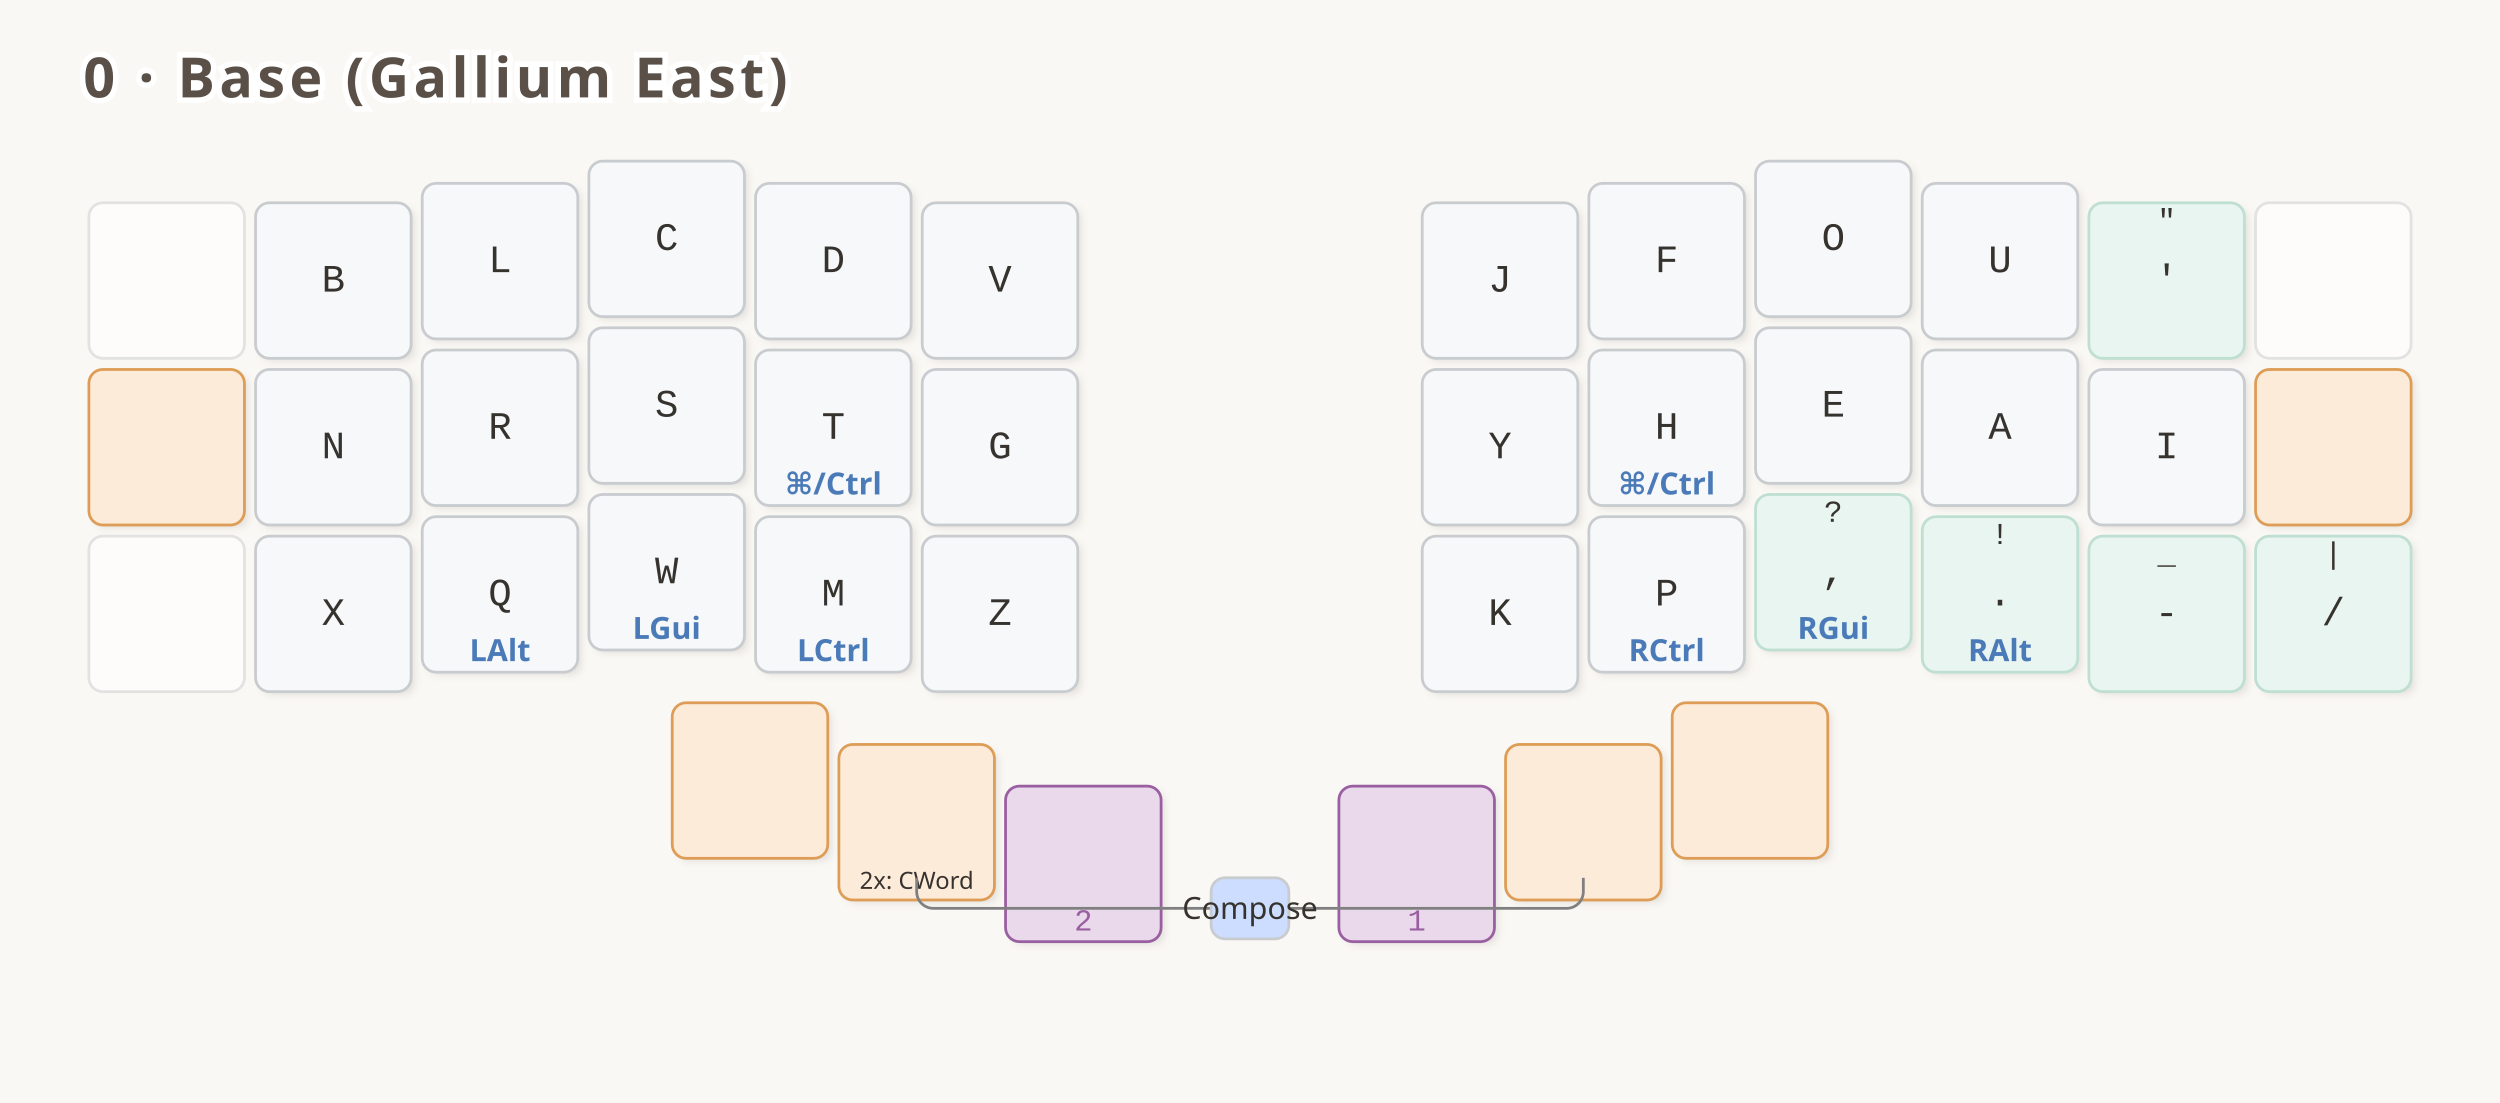
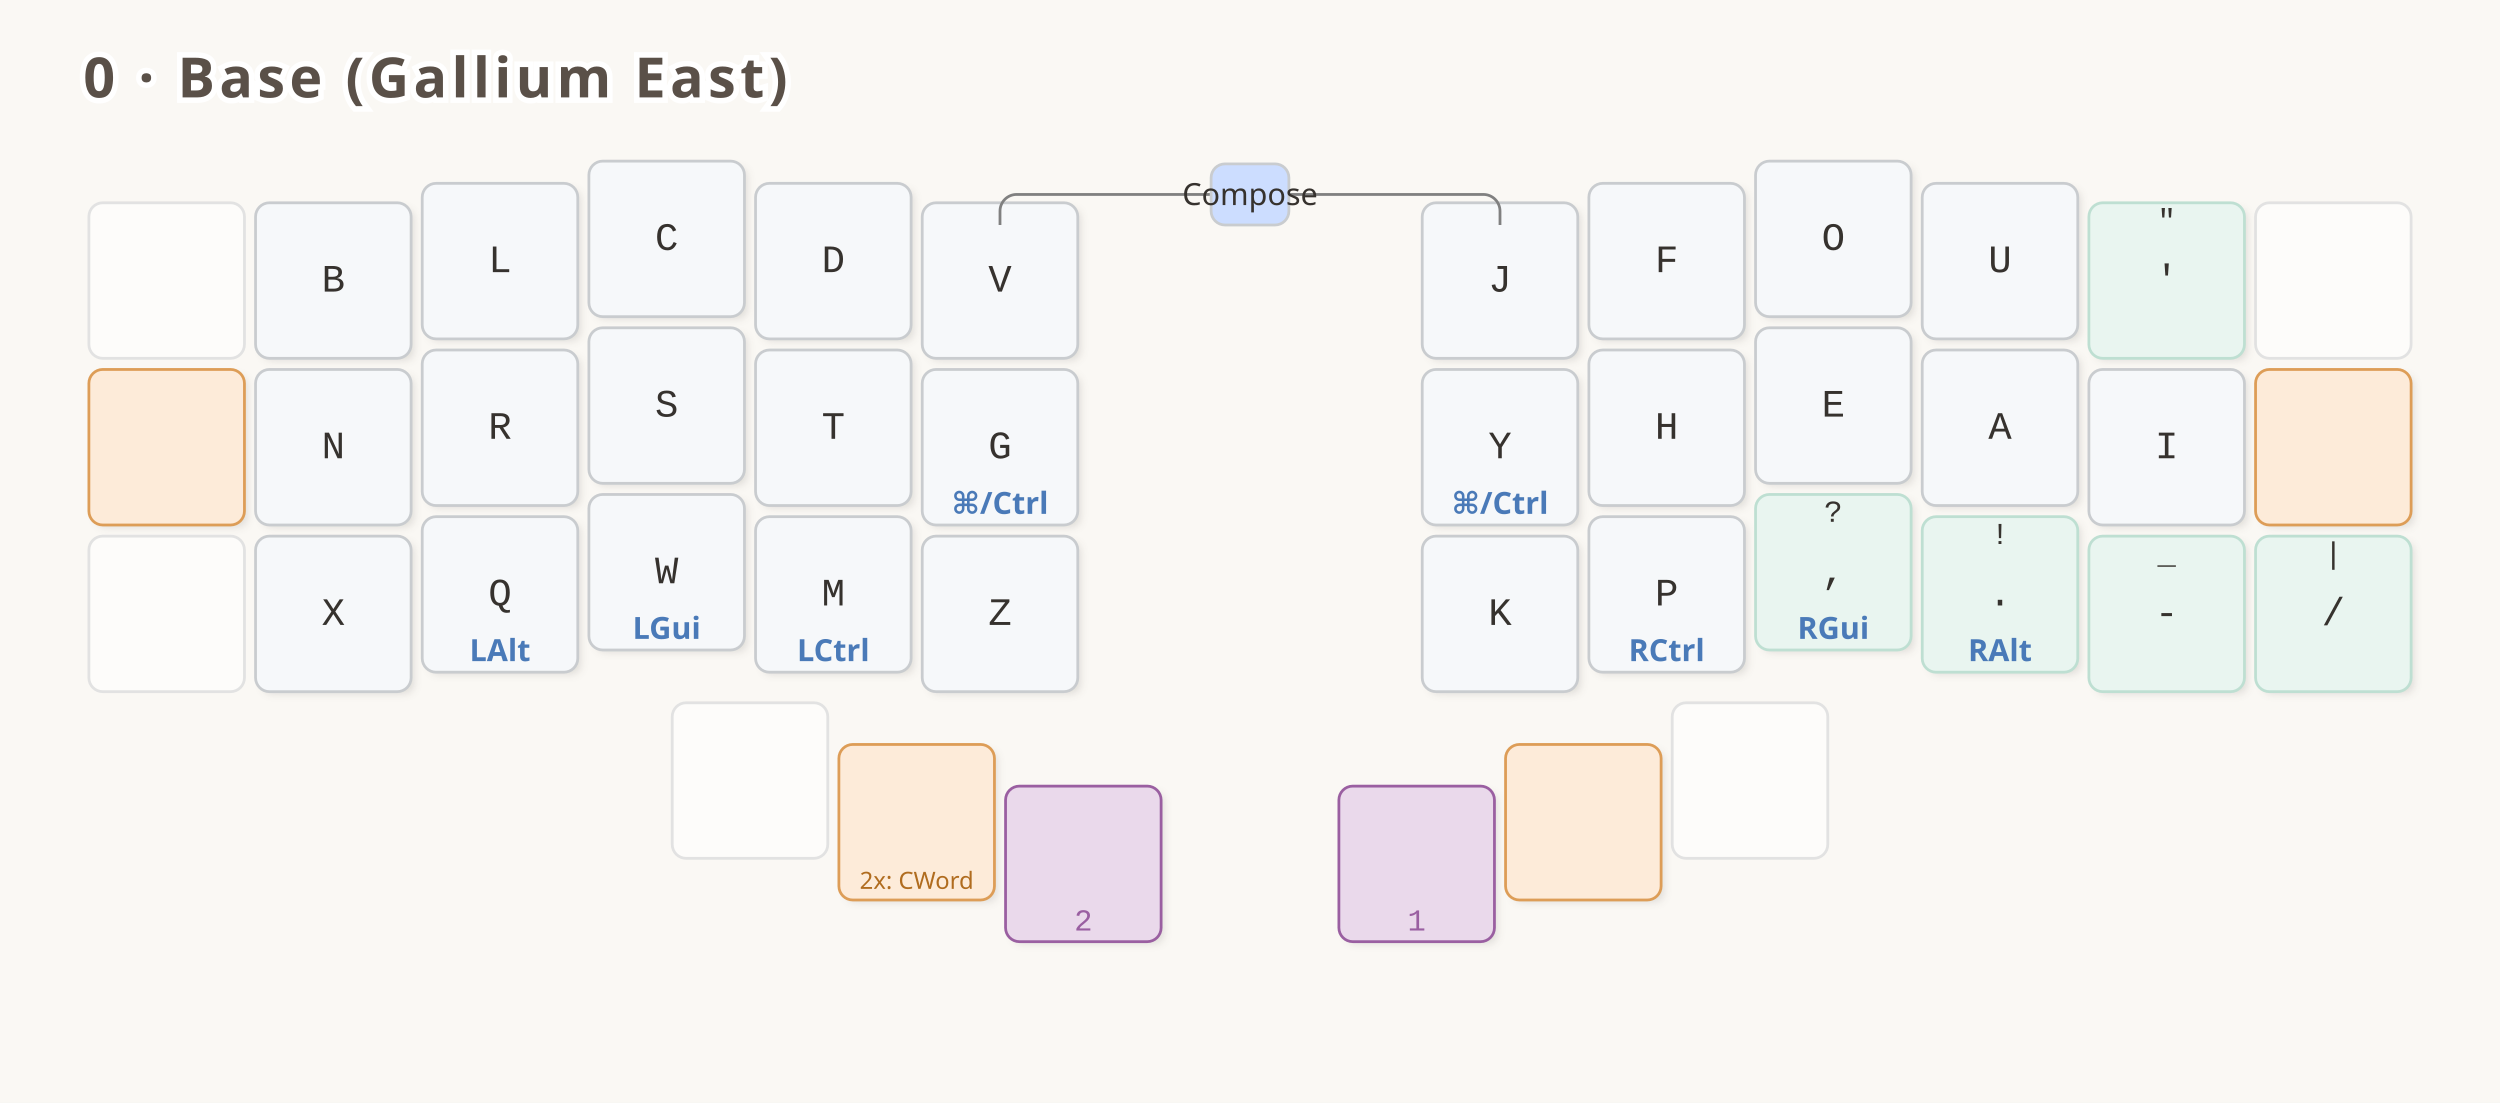
<svg xmlns="http://www.w3.org/2000/svg" xmlns:xlink="http://www.w3.org/1999/xlink" width="900" height="397" viewBox="0 0 900 397" class="keymap">
  <defs>
    <filter id="sh" x="-50%" y="-50%" width="200%" height="200%" color-interpolation-filters="sRGB">
      <feGaussianBlur stdDeviation="1.6" />
    </filter>
  </defs>
  <rect x="0" y="0" width="100%" height="100%" fill="#faf8f4" />
  <defs>/* start glyphs */
<svg id="mdi:apple-keyboard-shift">
      <svg id="mdi-apple-keyboard-shift" viewBox="0 0 24 24">
        <path d="M15,18V12H17.17L12,6.83L6.83,12H9V18H15M12,4L22,14H17V20H7V14H2L12,4Z" />
        <defs>
          <pattern id="stripes" patternUnits="userSpaceOnUse" width="8" height="8" patternTransform="rotate(45)">
            <rect width="8" height="8" fill="#efefef" />
            <rect width="4" height="8" fill="#c8c8c8" />
          </pattern>
        </defs>
      </svg>
      <defs>
        <pattern id="stripes" patternUnits="userSpaceOnUse" width="8" height="8" patternTransform="rotate(45)">
          <rect width="8" height="8" fill="#efefef" />
          <rect width="4" height="8" fill="#c8c8c8" />
        </pattern>
      </defs>
    </svg>
    <svg id="mdi:backspace-outline">
      <svg id="mdi-backspace-outline" viewBox="0 0 24 24">
        <path d="M19,15.59L17.59,17L14,13.41L10.41,17L9,15.59L12.59,12L9,8.41L10.41,7L14,10.59L17.59,7L19,8.41L15.41,12L19,15.59M22,3A2,2 0 0,1 24,5V19A2,2 0 0,1 22,21H7C6.31,21 5.77,20.64 5.41,20.11L0,12L5.41,3.88C5.77,3.35 6.31,3 7,3H22M22,5H7L2.28,12L7,19H22V5Z" />
-         <defs>
-           <pattern id="stripes" patternUnits="userSpaceOnUse" width="8" height="8" patternTransform="rotate(45)">
-             <rect width="8" height="8" fill="#efefef" />
-             <rect width="4" height="8" fill="#c8c8c8" />
-           </pattern>
-         </defs>
-       </svg>
-       <defs>
-         <pattern id="stripes" patternUnits="userSpaceOnUse" width="8" height="8" patternTransform="rotate(45)">
-           <rect width="8" height="8" fill="#efefef" />
-           <rect width="4" height="8" fill="#c8c8c8" />
-         </pattern>
-       </defs>
-     </svg>
-     <svg id="mdi:keyboard-esc">
-       <svg id="mdi-keyboard-esc" viewBox="0 0 24 24">
-         <path d="M1 7H7V9H3V11H7V13H3V15H7V17H1V7M11 7H15V9H11V11H13C14.11 11 15 11.9 15 13V15C15 16.11 14.11 17 13 17H9V15H13V13H11C9.9 13 9 12.11 9 11V9C9 7.9 9.9 7 11 7M19 7H21C22.11 7 23 7.9 23 9V10H21V9H19V15H21V14H23V15C23 16.11 22.11 17 21 17H19C17.9 17 17 16.11 17 15V9C17 7.9 17.9 7 19 7Z" />
        <defs>
          <pattern id="stripes" patternUnits="userSpaceOnUse" width="8" height="8" patternTransform="rotate(45)">
            <rect width="8" height="8" fill="#efefef" />
            <rect width="4" height="8" fill="#c8c8c8" />
          </pattern>
        </defs>
      </svg>
      <defs>
        <pattern id="stripes" patternUnits="userSpaceOnUse" width="8" height="8" patternTransform="rotate(45)">
          <rect width="8" height="8" fill="#efefef" />
          <rect width="4" height="8" fill="#c8c8c8" />
        </pattern>
      </defs>
    </svg>
    <svg id="mdi:keyboard-return">
      <svg id="mdi-keyboard-return" viewBox="0 0 24 24">
        <path d="M19,7V11H5.83L9.41,7.41L8,6L2,12L8,18L9.41,16.58L5.83,13H21V7H19Z" />
        <defs>
          <pattern id="stripes" patternUnits="userSpaceOnUse" width="8" height="8" patternTransform="rotate(45)">
            <rect width="8" height="8" fill="#efefef" />
            <rect width="4" height="8" fill="#c8c8c8" />
          </pattern>
        </defs>
      </svg>
      <defs>
        <pattern id="stripes" patternUnits="userSpaceOnUse" width="8" height="8" patternTransform="rotate(45)">
          <rect width="8" height="8" fill="#efefef" />
          <rect width="4" height="8" fill="#c8c8c8" />
        </pattern>
      </defs>
    </svg>
    <svg id="mdi:keyboard-space">
      <svg id="mdi-keyboard-space" viewBox="0 0 24 24">
        <path d="M3 15H5V19H19V15H21V19C21 20.1 20.1 21 19 21H5C3.9 21 3 20.1 3 19V15Z" />
        <defs>
          <pattern id="stripes" patternUnits="userSpaceOnUse" width="8" height="8" patternTransform="rotate(45)">
            <rect width="8" height="8" fill="#efefef" />
            <rect width="4" height="8" fill="#c8c8c8" />
          </pattern>
        </defs>
      </svg>
      <defs>
        <pattern id="stripes" patternUnits="userSpaceOnUse" width="8" height="8" patternTransform="rotate(45)">
          <rect width="8" height="8" fill="#efefef" />
          <rect width="4" height="8" fill="#c8c8c8" />
        </pattern>
      </defs>
    </svg>
    <svg id="mdi:keyboard-tab">
      <svg id="mdi-keyboard-tab" viewBox="0 0 24 24">
        <path d="M20,18H22V6H20M11.59,7.41L15.17,11H1V13H15.17L11.59,16.58L13,18L19,12L13,6L11.59,7.41Z" />
        <defs>
          <pattern id="stripes" patternUnits="userSpaceOnUse" width="8" height="8" patternTransform="rotate(45)">
            <rect width="8" height="8" fill="#efefef" />
            <rect width="4" height="8" fill="#c8c8c8" />
          </pattern>
        </defs>
      </svg>
      <defs>
        <pattern id="stripes" patternUnits="userSpaceOnUse" width="8" height="8" patternTransform="rotate(45)">
          <rect width="8" height="8" fill="#efefef" />
          <rect width="4" height="8" fill="#c8c8c8" />
        </pattern>
      </defs>
    </svg>
    <svg id="mdi:layers-outline">
      <svg id="mdi-layers-outline" viewBox="0 0 24 24">
        <path d="M12,18.54L19.37,12.8L21,14.07L12,21.07L3,14.07L4.62,12.81L12,18.54M12,16L3,9L12,2L21,9L12,16M12,4.53L6.26,9L12,13.47L17.74,9L12,4.53Z" />
        <defs>
          <pattern id="stripes" patternUnits="userSpaceOnUse" width="8" height="8" patternTransform="rotate(45)">
            <rect width="8" height="8" fill="#efefef" />
            <rect width="4" height="8" fill="#c8c8c8" />
          </pattern>
        </defs>
      </svg>
      <defs>
        <pattern id="stripes" patternUnits="userSpaceOnUse" width="8" height="8" patternTransform="rotate(45)">
          <rect width="8" height="8" fill="#efefef" />
          <rect width="4" height="8" fill="#c8c8c8" />
        </pattern>
      </defs>
    </svg>
  </defs>/* end glyphs */
<style>/* inherit to force styles through use tags */
svg path {
    fill: inherit;
}

/* font and background color specifications */
svg.keymap {
    font-family: 'Source Sans 3','Source Sans Pro',sans-serif;
    font-size: 14px;
    font-kerning: normal;
    text-rendering: optimizeLegibility;
    fill: #24292e;
}

/* default key styling */
rect.key {
    fill: #f6f8fa;
}

rect.key, rect.combo {
    stroke: #c9cccf;
    stroke-width: 1;
}

/* default key side styling, only used is draw_key_sides is set */
rect.side {
    filter: brightness(90%);
}

/* color accent for combo boxes */
rect.combo, rect.combo-separate {
    fill: #cdf;
}

/* color accent for held keys */
rect.held, rect.combo.held {
    fill: #fdd;
}

/* color accent for ghost (optional) keys */
rect.ghost, rect.combo.ghost {
    stroke-dasharray: 4, 4;
    stroke-width: 2;
}

text {
    text-anchor: middle;
    dominant-baseline: middle;
}

/* styling for layer labels */
text.label {
    font-weight: 600;
    font-size: 20px;
    letter-spacing: 0.08em;
    fill: #5a5048;
    text-anchor: start;
    stroke: white;
    stroke-width: 4;
    paint-order: stroke;
}

/* styling for optional footer */
text.footer {
    text-anchor: end;
    dominant-baseline: auto;
    stroke: white;
    stroke-width: 4;
    paint-order: stroke;
}

/* styling for combo tap, and key non-tap label text */
text.combo, text.hold, text.shifted, text.left, text.right, text.tl, text.tr, text.bl, text.br {
    font-size: 11px;
}

text.hold, text.bl, text.br {
    text-anchor: middle;
    dominant-baseline: auto;
}

text.shifted, text.tl, text.tr {
    text-anchor: middle;
    dominant-baseline: hanging;
}

text.left, text.tl, text.bl {
    text-anchor: start;
}

text.right, text.tr, text.br {
    text-anchor: end;
}

text.layer-activator {
    text-decoration: underline;
}

/* styling for hold/shifted label text in combo box */
text.combo.hold, text.combo.shifted, text.combo.left, text.combo.right {
    font-size: 8px;
}

/* lighter symbol for transparent keys */
text.trans {
    fill: #7b7e81;
}

/* styling for combo dendrons */
path.combo {
    stroke-width: 1;
    stroke: gray;
    fill: none;
}

/* Start Tabler Icons Cleanup */
/* cannot use height/width with glyphs */
.icon-tabler &gt; path {
    fill: inherit;
    stroke: inherit;
    stroke-width: 2;
}
/* hide tabler's default box */
.icon-tabler &gt; path[stroke="none"][fill="none"] {
    visibility: hidden;
}
/* End Tabler Icons Cleanup */

/* Two-tier palette: pale fills = content regions (ambient), vivid = behavior */
/* Tier 1 - ambient content categories (default dark text) */
/* Palette: grey = alphas/trans (default), white = unused, green = symbols,
   purple = layers, blue = navigation (incl. latches), orange = everything else */
svg.keymap { fill: #36322e; }
.key.none rect.key { fill: white; opacity: 50%; }
.key.symbol rect.key { fill: #e9f5f0; stroke: #bedfd2; }
.key.layer rect.key { fill: #ead9eb; stroke: #9a5fa1; }
.key.layer.tap, .key.layer.hold, .key.layer.shifted { fill: #9a5fa1; }
.key.nav rect.key { fill: #dbe9f8; stroke: #6b97c9; }
.key.delhold.tap, .key.delhold.hold, .key.delhold.shifted { fill: #c25f54; }
.key.editing rect.key, .key.state rect.key, .key.danger rect.key, .key.modifier rect.key { fill: #fdebd9; stroke: #dd9d57; }
.key.system rect.key { fill: #f9f0c9; stroke: #cdb94e; }
.key.modifier.tap, .key.modifier.hold, .key.modifier.shifted { fill: #b06c1f; }
.key.modtap.hold { fill: #4a7ab8; font-weight: bold; }
.key.held rect.key { fill: url(#stripes); stroke: #999999; }
.combo.state rect.key { fill: #fdebd9; stroke: #dd9d57; }
.combo.symbol rect.key { fill: #e9f5f0; stroke: #bedfd2; }
.key.shifted { transform: translateY(2px); }
.key.hold {transform: translateY(-2px); }
</style>
  <g transform="translate(30, 0)" class="layer-0 · Base (Gallium East)">
    <text x="0" y="28" class="label" id="Base-Gallium-East">0 · Base (Gallium East)</text>
    <g transform="translate(0, 56)">
      <g transform="translate(30, 45)" class="key none keypos-0">
        <rect rx="5" ry="5" x="-28" y="-28" width="56" height="56" class="key none" />
      </g>
      <g transform="translate(90, 45)" class="key keypos-1">
        <rect x="-25.2" y="-25.5" width="54" height="54" rx="3" ry="3" fill="#3a2f25" opacity="0.16" filter="url(#sh)" />
        <rect rx="5" ry="5" x="-28" y="-28" width="56" height="56" class="key" />
        <text style="font-family:SFMono-Regular,Consolas,Liberation Mono,Menlo,monospace" x="0" y="0" class="key tap">B</text>
      </g>
      <g transform="translate(150, 38)" class="key keypos-2">
        <rect x="-25.2" y="-25.5" width="54" height="54" rx="3" ry="3" fill="#3a2f25" opacity="0.16" filter="url(#sh)" />
        <rect rx="5" ry="5" x="-28" y="-28" width="56" height="56" class="key" />
        <text style="font-family:SFMono-Regular,Consolas,Liberation Mono,Menlo,monospace" x="0" y="0" class="key tap">L</text>
      </g>
      <g transform="translate(210, 30)" class="key keypos-3">
        <rect x="-25.2" y="-25.5" width="54" height="54" rx="3" ry="3" fill="#3a2f25" opacity="0.16" filter="url(#sh)" />
        <rect rx="5" ry="5" x="-28" y="-28" width="56" height="56" class="key" />
        <text style="font-family:SFMono-Regular,Consolas,Liberation Mono,Menlo,monospace" x="0" y="0" class="key tap">C</text>
      </g>
      <g transform="translate(270, 38)" class="key keypos-4">
        <rect x="-25.2" y="-25.5" width="54" height="54" rx="3" ry="3" fill="#3a2f25" opacity="0.16" filter="url(#sh)" />
        <rect rx="5" ry="5" x="-28" y="-28" width="56" height="56" class="key" />
        <text style="font-family:SFMono-Regular,Consolas,Liberation Mono,Menlo,monospace" x="0" y="0" class="key tap">D</text>
      </g>
      <g transform="translate(330, 45)" class="key keypos-5">
        <rect x="-25.2" y="-25.5" width="54" height="54" rx="3" ry="3" fill="#3a2f25" opacity="0.16" filter="url(#sh)" />
        <rect rx="5" ry="5" x="-28" y="-28" width="56" height="56" class="key" />
        <text style="font-family:SFMono-Regular,Consolas,Liberation Mono,Menlo,monospace" x="0" y="0" class="key tap">V</text>
      </g>
      <g transform="translate(510, 45)" class="key keypos-6">
        <rect x="-25.2" y="-25.5" width="54" height="54" rx="3" ry="3" fill="#3a2f25" opacity="0.16" filter="url(#sh)" />
        <rect rx="5" ry="5" x="-28" y="-28" width="56" height="56" class="key" />
        <text style="font-family:SFMono-Regular,Consolas,Liberation Mono,Menlo,monospace" x="0" y="0" class="key tap">J</text>
      </g>
      <g transform="translate(570, 38)" class="key keypos-7">
        <rect x="-25.2" y="-25.5" width="54" height="54" rx="3" ry="3" fill="#3a2f25" opacity="0.16" filter="url(#sh)" />
        <rect rx="5" ry="5" x="-28" y="-28" width="56" height="56" class="key" />
        <text style="font-family:SFMono-Regular,Consolas,Liberation Mono,Menlo,monospace" x="0" y="0" class="key tap">F</text>
      </g>
      <g transform="translate(630, 30)" class="key keypos-8">
        <rect x="-25.2" y="-25.5" width="54" height="54" rx="3" ry="3" fill="#3a2f25" opacity="0.16" filter="url(#sh)" />
        <rect rx="5" ry="5" x="-28" y="-28" width="56" height="56" class="key" />
        <text style="font-family:SFMono-Regular,Consolas,Liberation Mono,Menlo,monospace" x="0" y="0" class="key tap">O</text>
      </g>
      <g transform="translate(690, 38)" class="key keypos-9">
        <rect x="-25.2" y="-25.5" width="54" height="54" rx="3" ry="3" fill="#3a2f25" opacity="0.16" filter="url(#sh)" />
        <rect rx="5" ry="5" x="-28" y="-28" width="56" height="56" class="key" />
        <text style="font-family:SFMono-Regular,Consolas,Liberation Mono,Menlo,monospace" x="0" y="0" class="key tap">U</text>
      </g>
      <g transform="translate(750, 45)" class="key symbol keypos-10">
        <rect x="-25.2" y="-25.5" width="54" height="54" rx="3" ry="3" fill="#3a2f25" opacity="0.16" filter="url(#sh)" />
        <rect rx="5" ry="5" x="-28" y="-28" width="56" height="56" class="key symbol" />
        <text style="font-family:SFMono-Regular,Consolas,Liberation Mono,Menlo,monospace" x="0" y="0" class="key symbol tap">'</text>
        <text style="font-family:SFMono-Regular,Consolas,Liberation Mono,Menlo,monospace" x="0" y="-26" class="key symbol shifted">"</text>
      </g>
      <g transform="translate(810, 45)" class="key none keypos-11">
        <rect rx="5" ry="5" x="-28" y="-28" width="56" height="56" class="key none" />
      </g>
      <g transform="translate(30, 105)" class="key editing keypos-12">
        <rect x="-25.2" y="-25.5" width="54" height="54" rx="3" ry="3" fill="#3a2f25" opacity="0.16" filter="url(#sh)" />
        <rect rx="5" ry="5" x="-28" y="-28" width="56" height="56" class="key editing" />
        <use href="#mdi:keyboard-tab" xlink:href="#mdi:keyboard-tab" x="-7" y="-7" height="14" width="14.0" class="key editing tap glyph mdi:keyboard-tab" />
      </g>
      <g transform="translate(90, 105)" class="key keypos-13">
        <rect x="-25.2" y="-25.5" width="54" height="54" rx="3" ry="3" fill="#3a2f25" opacity="0.16" filter="url(#sh)" />
        <rect rx="5" ry="5" x="-28" y="-28" width="56" height="56" class="key" />
        <text style="font-family:SFMono-Regular,Consolas,Liberation Mono,Menlo,monospace" x="0" y="0" class="key tap">N</text>
      </g>
      <g transform="translate(150, 98)" class="key keypos-14">
        <rect x="-25.2" y="-25.5" width="54" height="54" rx="3" ry="3" fill="#3a2f25" opacity="0.16" filter="url(#sh)" />
        <rect rx="5" ry="5" x="-28" y="-28" width="56" height="56" class="key" />
        <text style="font-family:SFMono-Regular,Consolas,Liberation Mono,Menlo,monospace" x="0" y="0" class="key tap">R</text>
      </g>
      <g transform="translate(210, 90)" class="key keypos-15">
        <rect x="-25.2" y="-25.5" width="54" height="54" rx="3" ry="3" fill="#3a2f25" opacity="0.16" filter="url(#sh)" />
        <rect rx="5" ry="5" x="-28" y="-28" width="56" height="56" class="key" />
        <text style="font-family:SFMono-Regular,Consolas,Liberation Mono,Menlo,monospace" x="0" y="0" class="key tap">S</text>
      </g>
-       <g transform="translate(270, 98)" class="key modtap keypos-16">
-         <rect x="-25.2" y="-25.5" width="54" height="54" rx="3" ry="3" fill="#3a2f25" opacity="0.16" filter="url(#sh)" />
-         <rect rx="5" ry="5" x="-28" y="-28" width="56" height="56" class="key modtap" />
-         <text style="font-family:SFMono-Regular,Consolas,Liberation Mono,Menlo,monospace" x="0" y="0" class="key modtap tap">T</text>
+       <g transform="translate(270, 98)" class="key keypos-16">
+         <rect x="-25.2" y="-25.5" width="54" height="54" rx="3" ry="3" fill="#3a2f25" opacity="0.16" filter="url(#sh)" />
+         <rect rx="5" ry="5" x="-28" y="-28" width="56" height="56" class="key" />
+         <text style="font-family:SFMono-Regular,Consolas,Liberation Mono,Menlo,monospace" x="0" y="0" class="key tap">T</text>
+       </g>
+       <g transform="translate(330, 105)" class="key modtap keypos-17">
+         <rect x="-25.2" y="-25.5" width="54" height="54" rx="3" ry="3" fill="#3a2f25" opacity="0.16" filter="url(#sh)" />
+         <rect rx="5" ry="5" x="-28" y="-28" width="56" height="56" class="key modtap" />
+         <text style="font-family:SFMono-Regular,Consolas,Liberation Mono,Menlo,monospace" x="0" y="0" class="key modtap tap">G</text>
        <text x="0" y="26" class="key modtap hold">⌘/Ctrl</text>
      </g>
-       <g transform="translate(330, 105)" class="key keypos-17">
-         <rect x="-25.2" y="-25.5" width="54" height="54" rx="3" ry="3" fill="#3a2f25" opacity="0.16" filter="url(#sh)" />
-         <rect rx="5" ry="5" x="-28" y="-28" width="56" height="56" class="key" />
-         <text style="font-family:SFMono-Regular,Consolas,Liberation Mono,Menlo,monospace" x="0" y="0" class="key tap">G</text>
-       </g>
-       <g transform="translate(510, 105)" class="key keypos-18">
-         <rect x="-25.2" y="-25.5" width="54" height="54" rx="3" ry="3" fill="#3a2f25" opacity="0.16" filter="url(#sh)" />
-         <rect rx="5" ry="5" x="-28" y="-28" width="56" height="56" class="key" />
-         <text style="font-family:SFMono-Regular,Consolas,Liberation Mono,Menlo,monospace" x="0" y="0" class="key tap">Y</text>
-       </g>
-       <g transform="translate(570, 98)" class="key modtap keypos-19">
-         <rect x="-25.2" y="-25.5" width="54" height="54" rx="3" ry="3" fill="#3a2f25" opacity="0.16" filter="url(#sh)" />
-         <rect rx="5" ry="5" x="-28" y="-28" width="56" height="56" class="key modtap" />
-         <text style="font-family:SFMono-Regular,Consolas,Liberation Mono,Menlo,monospace" x="0" y="0" class="key modtap tap">H</text>
+       <g transform="translate(510, 105)" class="key modtap keypos-18">
+         <rect x="-25.2" y="-25.5" width="54" height="54" rx="3" ry="3" fill="#3a2f25" opacity="0.16" filter="url(#sh)" />
+         <rect rx="5" ry="5" x="-28" y="-28" width="56" height="56" class="key modtap" />
+         <text style="font-family:SFMono-Regular,Consolas,Liberation Mono,Menlo,monospace" x="0" y="0" class="key modtap tap">Y</text>
        <text x="0" y="26" class="key modtap hold">⌘/Ctrl</text>
+       </g>
+       <g transform="translate(570, 98)" class="key keypos-19">
+         <rect x="-25.2" y="-25.5" width="54" height="54" rx="3" ry="3" fill="#3a2f25" opacity="0.16" filter="url(#sh)" />
+         <rect rx="5" ry="5" x="-28" y="-28" width="56" height="56" class="key" />
+         <text style="font-family:SFMono-Regular,Consolas,Liberation Mono,Menlo,monospace" x="0" y="0" class="key tap">H</text>
      </g>
      <g transform="translate(630, 90)" class="key keypos-20">
        <rect x="-25.2" y="-25.5" width="54" height="54" rx="3" ry="3" fill="#3a2f25" opacity="0.16" filter="url(#sh)" />
        <rect rx="5" ry="5" x="-28" y="-28" width="56" height="56" class="key" />
        <text style="font-family:SFMono-Regular,Consolas,Liberation Mono,Menlo,monospace" x="0" y="0" class="key tap">E</text>
      </g>
      <g transform="translate(690, 98)" class="key keypos-21">
        <rect x="-25.2" y="-25.5" width="54" height="54" rx="3" ry="3" fill="#3a2f25" opacity="0.16" filter="url(#sh)" />
        <rect rx="5" ry="5" x="-28" y="-28" width="56" height="56" class="key" />
        <text style="font-family:SFMono-Regular,Consolas,Liberation Mono,Menlo,monospace" x="0" y="0" class="key tap">A</text>
      </g>
      <g transform="translate(750, 105)" class="key keypos-22">
        <rect x="-25.2" y="-25.5" width="54" height="54" rx="3" ry="3" fill="#3a2f25" opacity="0.16" filter="url(#sh)" />
        <rect rx="5" ry="5" x="-28" y="-28" width="56" height="56" class="key" />
        <text style="font-family:SFMono-Regular,Consolas,Liberation Mono,Menlo,monospace" x="0" y="0" class="key tap">I</text>
      </g>
      <g transform="translate(810, 105)" class="key editing keypos-23">
        <rect x="-25.2" y="-25.5" width="54" height="54" rx="3" ry="3" fill="#3a2f25" opacity="0.16" filter="url(#sh)" />
        <rect rx="5" ry="5" x="-28" y="-28" width="56" height="56" class="key editing" />
        <use href="#mdi:backspace-outline" xlink:href="#mdi:backspace-outline" x="-7" y="-7" height="14" width="14.0" class="key editing tap glyph mdi:backspace-outline" />
      </g>
      <g transform="translate(30, 165)" class="key none keypos-24">
        <rect rx="5" ry="5" x="-28" y="-28" width="56" height="56" class="key none" />
      </g>
      <g transform="translate(90, 165)" class="key keypos-25">
        <rect x="-25.2" y="-25.5" width="54" height="54" rx="3" ry="3" fill="#3a2f25" opacity="0.16" filter="url(#sh)" />
        <rect rx="5" ry="5" x="-28" y="-28" width="56" height="56" class="key" />
        <text style="font-family:SFMono-Regular,Consolas,Liberation Mono,Menlo,monospace" x="0" y="0" class="key tap">X</text>
      </g>
      <g transform="translate(150, 158)" class="key modtap keypos-26">
        <rect x="-25.2" y="-25.5" width="54" height="54" rx="3" ry="3" fill="#3a2f25" opacity="0.16" filter="url(#sh)" />
        <rect rx="5" ry="5" x="-28" y="-28" width="56" height="56" class="key modtap" />
        <text style="font-family:SFMono-Regular,Consolas,Liberation Mono,Menlo,monospace" x="0" y="0" class="key modtap tap">Q</text>
        <text x="0" y="26" class="key modtap hold">LAlt</text>
      </g>
      <g transform="translate(210, 150)" class="key modtap keypos-27">
        <rect x="-25.2" y="-25.5" width="54" height="54" rx="3" ry="3" fill="#3a2f25" opacity="0.16" filter="url(#sh)" />
        <rect rx="5" ry="5" x="-28" y="-28" width="56" height="56" class="key modtap" />
        <text style="font-family:SFMono-Regular,Consolas,Liberation Mono,Menlo,monospace" x="0" y="0" class="key modtap tap">W</text>
        <text x="0" y="26" class="key modtap hold">LGui</text>
      </g>
      <g transform="translate(270, 158)" class="key modtap keypos-28">
        <rect x="-25.2" y="-25.5" width="54" height="54" rx="3" ry="3" fill="#3a2f25" opacity="0.16" filter="url(#sh)" />
        <rect rx="5" ry="5" x="-28" y="-28" width="56" height="56" class="key modtap" />
        <text style="font-family:SFMono-Regular,Consolas,Liberation Mono,Menlo,monospace" x="0" y="0" class="key modtap tap">M</text>
        <text x="0" y="26" class="key modtap hold">LCtrl</text>
      </g>
      <g transform="translate(330, 165)" class="key keypos-29">
        <rect x="-25.2" y="-25.5" width="54" height="54" rx="3" ry="3" fill="#3a2f25" opacity="0.16" filter="url(#sh)" />
        <rect rx="5" ry="5" x="-28" y="-28" width="56" height="56" class="key" />
        <text style="font-family:SFMono-Regular,Consolas,Liberation Mono,Menlo,monospace" x="0" y="0" class="key tap">Z</text>
      </g>
      <g transform="translate(510, 165)" class="key keypos-30">
        <rect x="-25.2" y="-25.5" width="54" height="54" rx="3" ry="3" fill="#3a2f25" opacity="0.16" filter="url(#sh)" />
        <rect rx="5" ry="5" x="-28" y="-28" width="56" height="56" class="key" />
        <text style="font-family:SFMono-Regular,Consolas,Liberation Mono,Menlo,monospace" x="0" y="0" class="key tap">K</text>
      </g>
      <g transform="translate(570, 158)" class="key modtap keypos-31">
        <rect x="-25.2" y="-25.5" width="54" height="54" rx="3" ry="3" fill="#3a2f25" opacity="0.16" filter="url(#sh)" />
        <rect rx="5" ry="5" x="-28" y="-28" width="56" height="56" class="key modtap" />
        <text style="font-family:SFMono-Regular,Consolas,Liberation Mono,Menlo,monospace" x="0" y="0" class="key modtap tap">P</text>
        <text x="0" y="26" class="key modtap hold">RCtrl</text>
      </g>
      <g transform="translate(630, 150)" class="key symbol modtap keypos-32">
        <rect x="-25.2" y="-25.5" width="54" height="54" rx="3" ry="3" fill="#3a2f25" opacity="0.16" filter="url(#sh)" />
        <rect rx="5" ry="5" x="-28" y="-28" width="56" height="56" class="key symbol modtap" />
        <text style="font-family:SFMono-Regular,Consolas,Liberation Mono,Menlo,monospace" x="0" y="0" class="key symbol modtap tap">,</text>
        <text x="0" y="26" class="key symbol modtap hold">RGui</text>
        <text style="font-family:SFMono-Regular,Consolas,Liberation Mono,Menlo,monospace" x="0" y="-26" class="key symbol modtap shifted">?</text>
      </g>
      <g transform="translate(690, 158)" class="key symbol modtap keypos-33">
        <rect x="-25.2" y="-25.5" width="54" height="54" rx="3" ry="3" fill="#3a2f25" opacity="0.16" filter="url(#sh)" />
        <rect rx="5" ry="5" x="-28" y="-28" width="56" height="56" class="key symbol modtap" />
        <text style="font-family:SFMono-Regular,Consolas,Liberation Mono,Menlo,monospace" x="0" y="0" class="key symbol modtap tap">.</text>
        <text x="0" y="26" class="key symbol modtap hold">RAlt</text>
        <text style="font-family:SFMono-Regular,Consolas,Liberation Mono,Menlo,monospace" x="0" y="-26" class="key symbol modtap shifted">!</text>
      </g>
      <g transform="translate(750, 165)" class="key symbol keypos-34">
        <rect x="-25.2" y="-25.5" width="54" height="54" rx="3" ry="3" fill="#3a2f25" opacity="0.16" filter="url(#sh)" />
        <rect rx="5" ry="5" x="-28" y="-28" width="56" height="56" class="key symbol" />
        <text style="font-family:SFMono-Regular,Consolas,Liberation Mono,Menlo,monospace" x="0" y="0" class="key symbol tap">-</text>
        <text style="font-family:SFMono-Regular,Consolas,Liberation Mono,Menlo,monospace" x="0" y="-26" class="key symbol shifted">_</text>
      </g>
      <g transform="translate(810, 165)" class="key symbol keypos-35">
        <rect x="-25.2" y="-25.5" width="54" height="54" rx="3" ry="3" fill="#3a2f25" opacity="0.16" filter="url(#sh)" />
        <rect rx="5" ry="5" x="-28" y="-28" width="56" height="56" class="key symbol" />
        <text style="font-family:SFMono-Regular,Consolas,Liberation Mono,Menlo,monospace" x="0" y="0" class="key symbol tap">/</text>
        <text style="font-family:SFMono-Regular,Consolas,Liberation Mono,Menlo,monospace" x="0" y="-26" class="key symbol shifted">|</text>
      </g>
-       <g transform="translate(240, 225)" class="key editing keypos-36">
-         <rect x="-25.2" y="-25.5" width="54" height="54" rx="3" ry="3" fill="#3a2f25" opacity="0.16" filter="url(#sh)" />
-         <rect rx="5" ry="5" x="-28" y="-28" width="56" height="56" class="key editing" />
-         <use href="#mdi:keyboard-esc" xlink:href="#mdi:keyboard-esc" x="-7" y="-7" height="14" width="14.0" class="key editing tap glyph mdi:keyboard-esc" />
-       </g>
-       <g transform="translate(300, 240)" class="key editing keypos-37">
-         <rect x="-25.2" y="-25.5" width="54" height="54" rx="3" ry="3" fill="#3a2f25" opacity="0.16" filter="url(#sh)" />
-         <rect rx="5" ry="5" x="-28" y="-28" width="56" height="56" class="key editing" />
-         <use href="#mdi:apple-keyboard-shift" xlink:href="#mdi:apple-keyboard-shift" x="-7" y="-7" height="14" width="14.0" class="key editing tap glyph mdi:apple-keyboard-shift" />
-         <text x="0" y="26" class="key editing hold">
+       <g transform="translate(240, 225)" class="key none keypos-36">
+         <rect rx="5" ry="5" x="-28" y="-28" width="56" height="56" class="key none" />
+       </g>
+       <g transform="translate(300, 240)" class="key modifier keypos-37">
+         <rect x="-25.2" y="-25.5" width="54" height="54" rx="3" ry="3" fill="#3a2f25" opacity="0.16" filter="url(#sh)" />
+         <rect rx="5" ry="5" x="-28" y="-28" width="56" height="56" class="key modifier" />
+         <use href="#mdi:apple-keyboard-shift" xlink:href="#mdi:apple-keyboard-shift" x="-7" y="-7" height="14" width="14.0" class="key modifier tap glyph mdi:apple-keyboard-shift" />
+         <text x="0" y="26" class="key modifier hold">
          <tspan style="font-size: 78%">2x: CWord</tspan>
        </text>
      </g>
      <g transform="translate(360, 255)" class="key layer keypos-38">
        <rect x="-25.2" y="-25.5" width="54" height="54" rx="3" ry="3" fill="#3a2f25" opacity="0.16" filter="url(#sh)" />
        <rect rx="5" ry="5" x="-28" y="-28" width="56" height="56" class="key layer" />
        <use href="#mdi:layers-outline" xlink:href="#mdi:layers-outline" x="-7" y="-7" height="14" width="14.0" class="key layer tap glyph mdi:layers-outline" />
        <text style="font-family:SFMono-Regular,Consolas,Liberation Mono,Menlo,monospace" x="0" y="26" class="key layer hold">2</text>
      </g>
      <g transform="translate(480, 255)" class="key layer keypos-39">
        <rect x="-25.2" y="-25.5" width="54" height="54" rx="3" ry="3" fill="#3a2f25" opacity="0.16" filter="url(#sh)" />
        <rect rx="5" ry="5" x="-28" y="-28" width="56" height="56" class="key layer" />
        <use href="#mdi:keyboard-return" xlink:href="#mdi:keyboard-return" x="-7" y="-7" height="14" width="14.0" class="key layer tap glyph mdi:keyboard-return" />
        <text style="font-family:SFMono-Regular,Consolas,Liberation Mono,Menlo,monospace" x="0" y="26" class="key layer hold">1</text>
      </g>
      <g transform="translate(540, 240)" class="key editing keypos-40">
        <rect x="-25.2" y="-25.5" width="54" height="54" rx="3" ry="3" fill="#3a2f25" opacity="0.16" filter="url(#sh)" />
        <rect rx="5" ry="5" x="-28" y="-28" width="56" height="56" class="key editing" />
        <use href="#mdi:keyboard-space" xlink:href="#mdi:keyboard-space" x="-7" y="-7" height="14" width="14.0" class="key editing tap glyph mdi:keyboard-space" />
      </g>
-       <g transform="translate(600, 225)" class="key editing keypos-41">
-         <rect x="-25.2" y="-25.5" width="54" height="54" rx="3" ry="3" fill="#3a2f25" opacity="0.16" filter="url(#sh)" />
-         <rect rx="5" ry="5" x="-28" y="-28" width="56" height="56" class="key editing" />
-         <use href="#mdi:keyboard-return" xlink:href="#mdi:keyboard-return" x="-7" y="-7" height="14" width="14.0" class="key editing tap glyph mdi:keyboard-return" />
+       <g transform="translate(600, 225)" class="key none keypos-41">
+         <rect rx="5" ry="5" x="-28" y="-28" width="56" height="56" class="key none" />
      </g>
      <g class="combo state combopos-0">
-         <path d="M420,271 h-114 a6.0,6.0 0 0 1 -6.0,-6.0 v-5" class="combo" />
-         <path d="M420,271 h114 a6.0,6.0 0 0 0 6.0,-6.0 v-5" class="combo" />
-         <rect rx="5" ry="5" x="406" y="260" width="28" height="22" class="combo state" />
-         <text x="420" y="271" class="combo state tap">Compose</text>
+         <path d="M420,14 h-84 a6.0,6.0 0 0 0 -6.0,6.0 v5" class="combo" />
+         <path d="M420,14 h84 a6.0,6.0 0 0 1 6.0,6.0 v5" class="combo" />
+         <rect rx="5" ry="5" x="406" y="3" width="28" height="22" class="combo state" />
+         <text x="420" y="14" class="combo state tap">Compose</text>
      </g>
    </g>
  </g>
  <defs>
    <pattern id="stripes" patternUnits="userSpaceOnUse" width="8" height="8" patternTransform="rotate(45)">
      <rect width="8" height="8" fill="#efefef" />
      <rect width="4" height="8" fill="#c8c8c8" />
    </pattern>
  </defs>
</svg>
